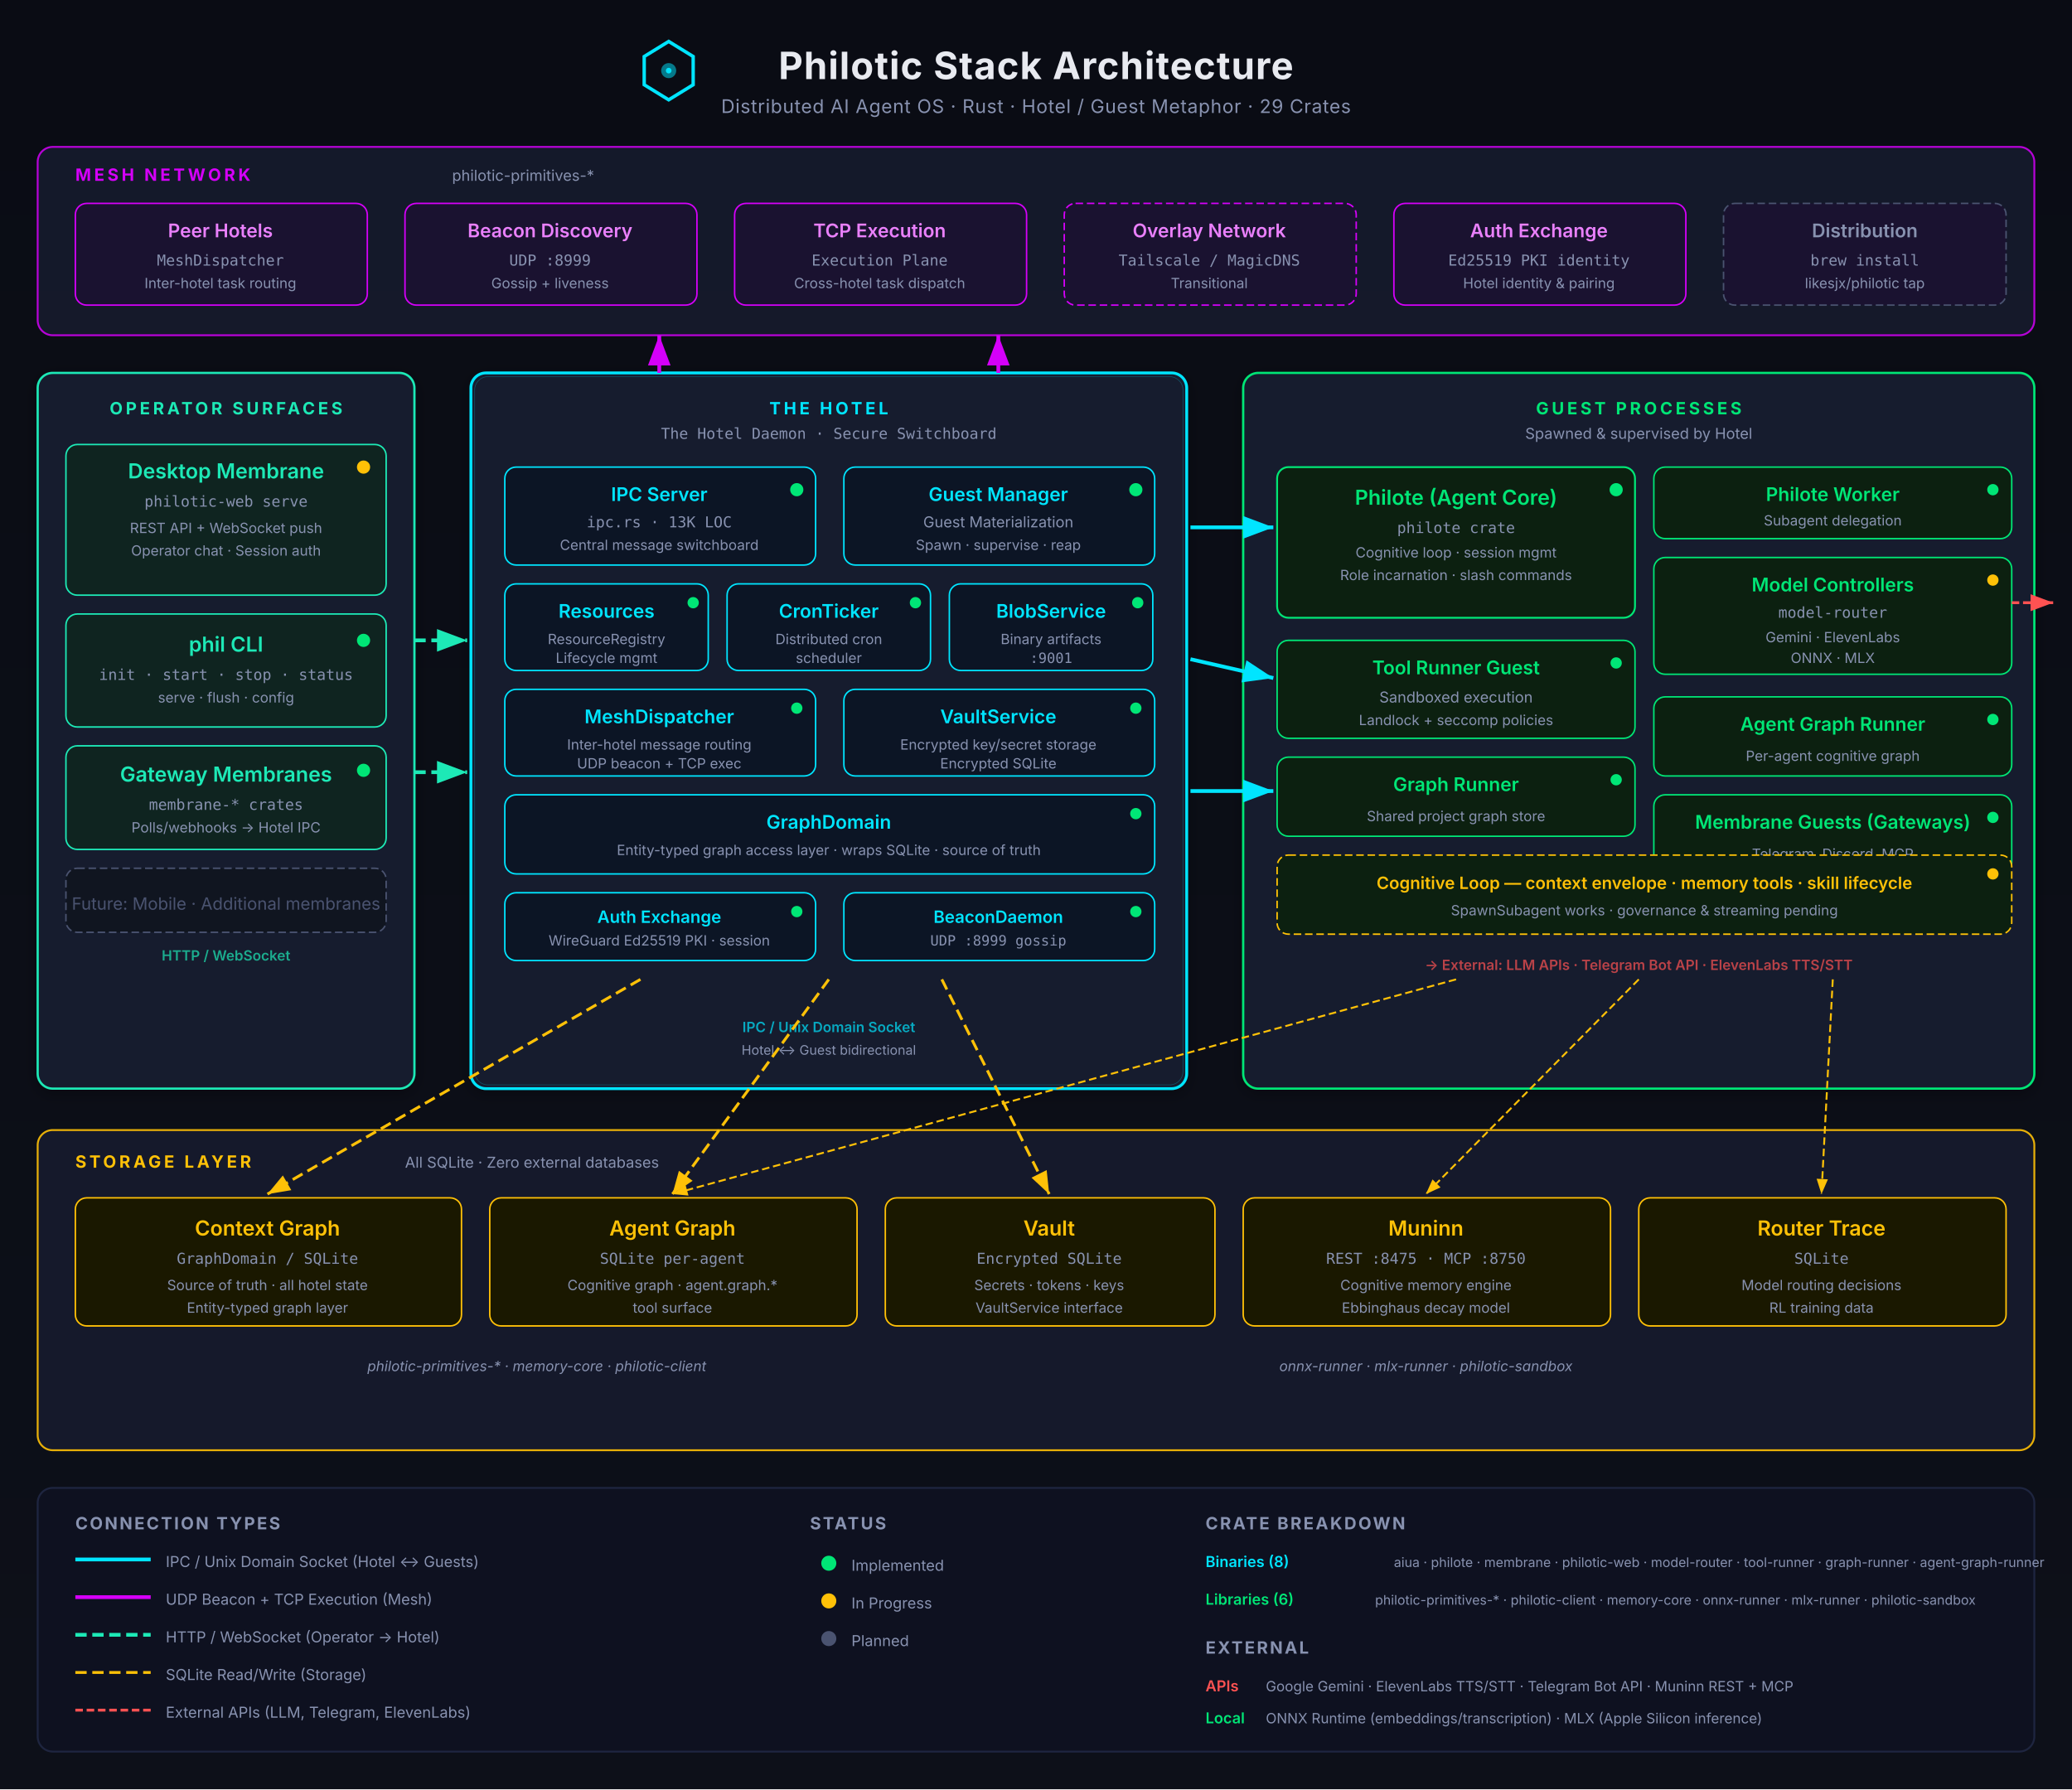
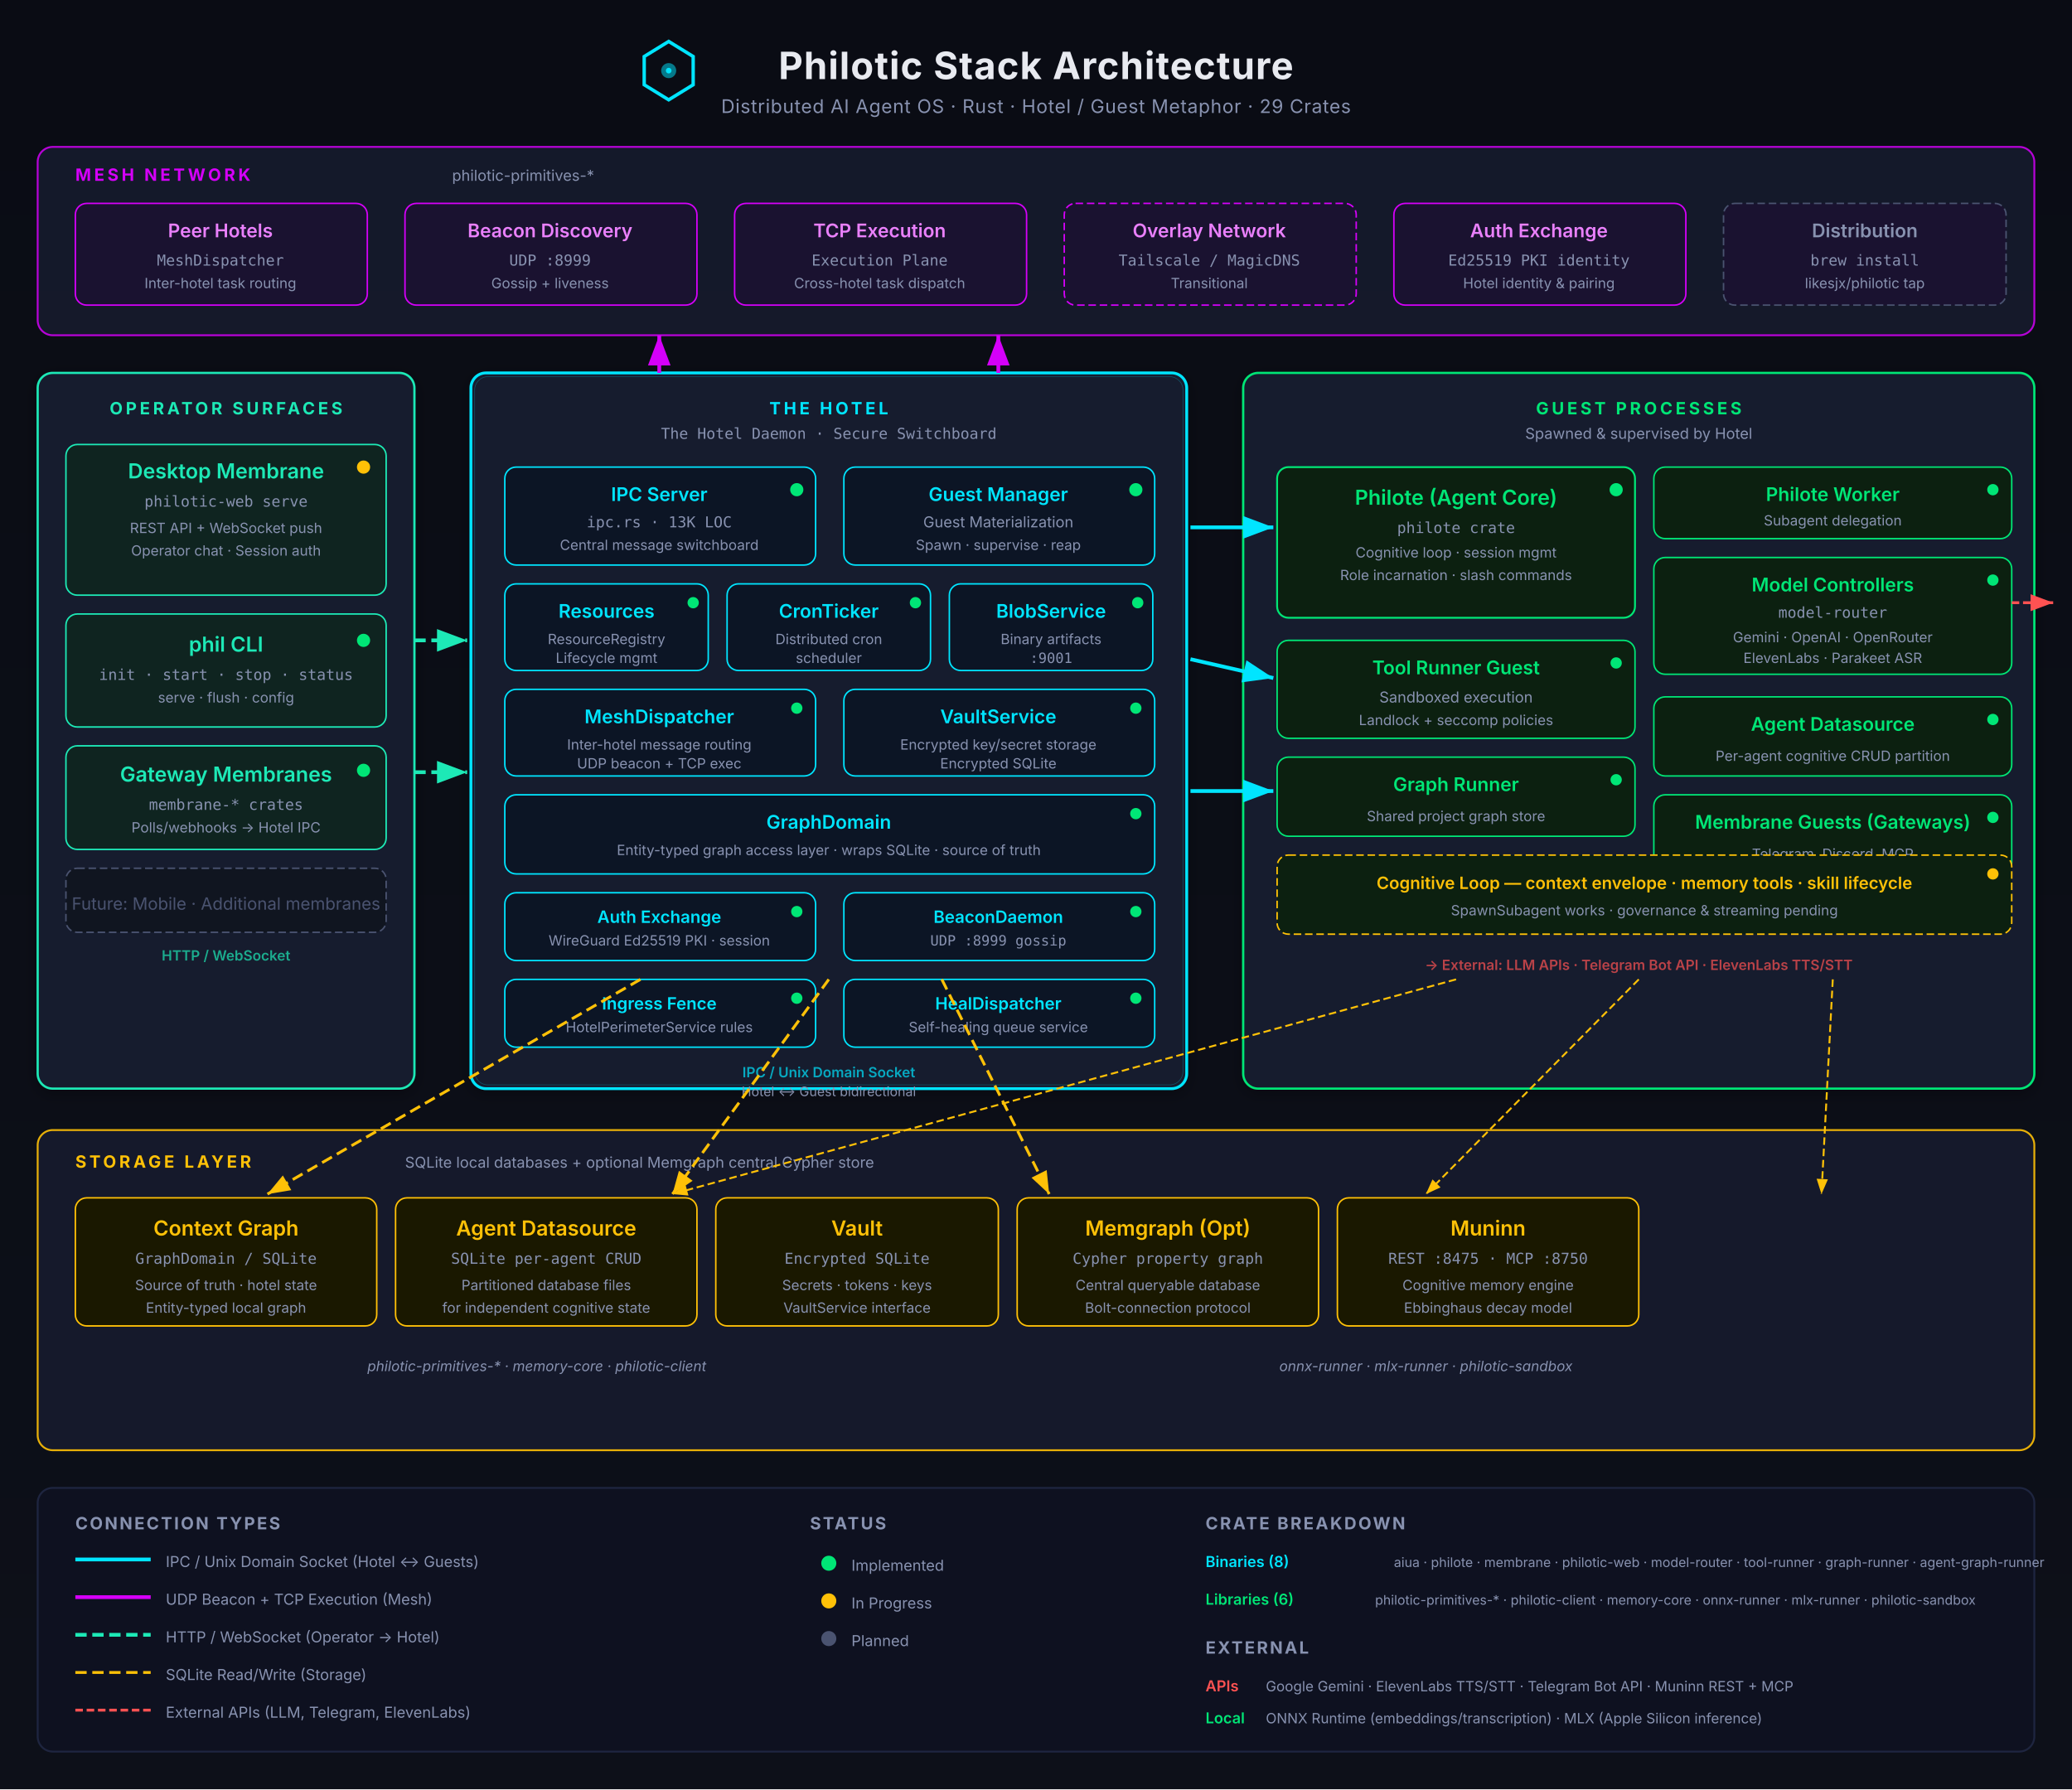
<svg xmlns="http://www.w3.org/2000/svg" viewBox="0 0 1100 950" font-family="Inter, system-ui, -apple-system, sans-serif">
  <defs>
    <linearGradient id="bgGrad" x1="0" y1="0" x2="0" y2="1">
      <stop offset="0%" stop-color="#0a0c14" />
      <stop offset="100%" stop-color="#0d1019" />
    </linearGradient>
    <filter id="glow" x="-20%" y="-20%" width="140%" height="140%">
      <feGaussianBlur stdDeviation="4" result="blur" />
      <feComposite in="SourceGraphic" in2="blur" operator="over" />
    </filter>
    <filter id="shadow" x="-4%" y="-4%" width="108%" height="108%">
      <feDropShadow dx="0" dy="2" stdDeviation="4" flood-color="#000" flood-opacity="0.3" />
    </filter>
    <marker id="arrowCyan" markerWidth="8" markerHeight="6" refX="8" refY="3" orient="auto">
      <path d="M0,0 L8,3 L0,6" fill="#00e5ff" />
    </marker>
    <marker id="arrowPurple" markerWidth="8" markerHeight="6" refX="8" refY="3" orient="auto">
      <path d="M0,0 L8,3 L0,6" fill="#d500f9" />
    </marker>
    <marker id="arrowBlue" markerWidth="8" markerHeight="6" refX="8" refY="3" orient="auto">
      <path d="M0,0 L8,3 L0,6" fill="#2979ff" />
    </marker>
    <marker id="arrowTeal" markerWidth="8" markerHeight="6" refX="8" refY="3" orient="auto">
      <path d="M0,0 L8,3 L0,6" fill="#1de9b6" />
    </marker>
    <marker id="arrowAmber" markerWidth="8" markerHeight="6" refX="8" refY="3" orient="auto">
      <path d="M0,0 L8,3 L0,6" fill="#ffc107" />
    </marker>
    <marker id="arrowGreen" markerWidth="8" markerHeight="6" refX="8" refY="3" orient="auto">
      <path d="M0,0 L8,3 L0,6" fill="#00e676" />
    </marker>
    <marker id="arrowRed" markerWidth="8" markerHeight="6" refX="8" refY="3" orient="auto">
      <path d="M0,0 L8,3 L0,6" fill="#ff5252" />
    </marker>
    <marker id="arrowCyanRev" markerWidth="8" markerHeight="6" refX="0" refY="3" orient="auto">
      <path d="M8,0 L0,3 L8,6" fill="#00e5ff" />
    </marker>
    <marker id="arrowAmberRev" markerWidth="8" markerHeight="6" refX="0" refY="3" orient="auto">
      <path d="M8,0 L0,3 L8,6" fill="#ffc107" />
    </marker>
  </defs>
  <rect width="1100" height="950" fill="url(#bgGrad)" />
  <g transform="translate(340, 22)">
    <polygon points="15,0 28,8 28,23 15,31 2,23 2,8" fill="none" stroke="#00e5ff" stroke-width="1.8" />
    <circle cx="15" cy="15.5" r="4" fill="#00e5ff" opacity="0.5" />
    <circle cx="15" cy="15.5" r="1.5" fill="#00e5ff" />
  </g>
  <text x="550" y="42" text-anchor="middle" fill="#e8eaf0" font-size="20" font-weight="700" letter-spacing="0.5">Philotic Stack Architecture</text>
  <text x="550" y="60" text-anchor="middle" fill="#8892b0" font-size="10" letter-spacing="0.3">Distributed AI Agent OS · Rust · Hotel / Guest Metaphor · 29 Crates</text>
  <rect x="20" y="78" width="1060" height="100" rx="8" fill="#161b2e" stroke="#d500f9" stroke-width="1" opacity="0.85" />
  <text x="40" y="96" fill="#d500f9" font-size="9" font-weight="700" letter-spacing="1.6">MESH NETWORK</text>
  <text x="240" y="96" fill="#8892b0" font-size="8">philotic-primitives-*</text>
  <rect x="40" y="108" width="155" height="54" rx="6" fill="#1a1230" stroke="#d500f9" stroke-width="0.8" />
  <text x="117" y="126" text-anchor="middle" fill="#ea80fc" font-size="10" font-weight="600">Peer Hotels</text>
  <text x="117" y="141" text-anchor="middle" fill="#8892b0" font-size="8" font-family="'JetBrains Mono', monospace">MeshDispatcher</text>
  <text x="117" y="153" text-anchor="middle" fill="#8892b0" font-size="7.5">Inter-hotel task routing</text>
  <rect x="215" y="108" width="155" height="54" rx="6" fill="#1a1230" stroke="#d500f9" stroke-width="0.8" />
  <text x="292" y="126" text-anchor="middle" fill="#ea80fc" font-size="10" font-weight="600">Beacon Discovery</text>
  <text x="292" y="141" text-anchor="middle" fill="#8892b0" font-size="8" font-family="'JetBrains Mono', monospace">UDP :8999</text>
  <text x="292" y="153" text-anchor="middle" fill="#8892b0" font-size="7.5">Gossip + liveness</text>
  <rect x="390" y="108" width="155" height="54" rx="6" fill="#1a1230" stroke="#d500f9" stroke-width="0.8" />
  <text x="467" y="126" text-anchor="middle" fill="#ea80fc" font-size="10" font-weight="600">TCP Execution</text>
  <text x="467" y="141" text-anchor="middle" fill="#8892b0" font-size="8" font-family="'JetBrains Mono', monospace">Execution Plane</text>
  <text x="467" y="153" text-anchor="middle" fill="#8892b0" font-size="7.5">Cross-hotel task dispatch</text>
  <rect x="565" y="108" width="155" height="54" rx="6" fill="#1a1230" stroke="#d500f9" stroke-width="0.8" stroke-dasharray="4,2" />
  <text x="642" y="126" text-anchor="middle" fill="#ea80fc" font-size="10" font-weight="600">Overlay Network</text>
  <text x="642" y="141" text-anchor="middle" fill="#8892b0" font-size="8" font-family="'JetBrains Mono', monospace">Tailscale / MagicDNS</text>
  <text x="642" y="153" text-anchor="middle" fill="#8892b0" font-size="7.5">Transitional</text>
  <rect x="740" y="108" width="155" height="54" rx="6" fill="#1a1230" stroke="#d500f9" stroke-width="0.8" />
  <text x="817" y="126" text-anchor="middle" fill="#ea80fc" font-size="10" font-weight="600">Auth Exchange</text>
  <text x="817" y="141" text-anchor="middle" fill="#8892b0" font-size="8" font-family="'JetBrains Mono', monospace">Ed25519 PKI identity</text>
  <text x="817" y="153" text-anchor="middle" fill="#8892b0" font-size="7.5">Hotel identity &amp; pairing</text>
  <rect x="915" y="108" width="150" height="54" rx="6" fill="#1a1230" stroke="#4a5370" stroke-width="0.8" stroke-dasharray="4,2" />
  <text x="990" y="126" text-anchor="middle" fill="#8892b0" font-size="10" font-weight="600">Distribution</text>
  <text x="990" y="141" text-anchor="middle" fill="#8892b0" font-size="8" font-family="'JetBrains Mono', monospace">brew install</text>
  <text x="990" y="153" text-anchor="middle" fill="#8892b0" font-size="7.5">likesjx/philotic tap</text>
  <rect x="20" y="198" width="200" height="380" rx="8" fill="#161b2e" stroke="#1de9b6" stroke-width="1.2" filter="url(#shadow)" />
  <text x="120" y="220" text-anchor="middle" fill="#1de9b6" font-size="9" font-weight="700" letter-spacing="1.6">OPERATOR SURFACES</text>
  <rect x="35" y="236" width="170" height="80" rx="6" fill="#0f2420" stroke="#1de9b6" stroke-width="0.8" />
  <text x="120" y="254" text-anchor="middle" fill="#1de9b6" font-size="11" font-weight="600">Desktop Membrane</text>
  <text x="120" y="269" text-anchor="middle" fill="#8892b0" font-size="8" font-family="'JetBrains Mono', monospace">philotic-web serve</text>
  <text x="120" y="283" text-anchor="middle" fill="#8892b0" font-size="7.5">REST API + WebSocket push</text>
  <text x="120" y="295" text-anchor="middle" fill="#8892b0" font-size="7.5">Operator chat · Session auth</text>
  <circle cx="193" cy="248" r="3.5" fill="#ffc107" />
  <rect x="35" y="326" width="170" height="60" rx="6" fill="#0f2420" stroke="#1de9b6" stroke-width="0.8" />
  <text x="120" y="346" text-anchor="middle" fill="#1de9b6" font-size="11" font-weight="600">phil CLI</text>
  <text x="120" y="361" text-anchor="middle" fill="#8892b0" font-size="8" font-family="'JetBrains Mono', monospace">init · start · stop · status</text>
  <text x="120" y="373" text-anchor="middle" fill="#8892b0" font-size="7.5">serve · flush · config</text>
  <circle cx="193" cy="340" r="3.5" fill="#00e676" />
  <rect x="35" y="396" width="170" height="55" rx="6" fill="#0f2420" stroke="#1de9b6" stroke-width="0.8" />
  <text x="120" y="415" text-anchor="middle" fill="#1de9b6" font-size="11" font-weight="600">Gateway Membranes</text>
  <text x="120" y="430" text-anchor="middle" fill="#8892b0" font-size="8" font-family="'JetBrains Mono', monospace">membrane-* crates</text>
  <text x="120" y="442" text-anchor="middle" fill="#8892b0" font-size="7.5">Polls/webhooks → Hotel IPC</text>
  <circle cx="193" cy="409" r="3.5" fill="#00e676" />
  <rect x="35" y="461" width="170" height="34" rx="6" fill="#101520" stroke="#4a5370" stroke-width="0.8" stroke-dasharray="4,2" />
  <text x="120" y="483" text-anchor="middle" fill="#4a5370" font-size="9">Future: Mobile · Additional membranes</text>
  <text x="120" y="510" text-anchor="middle" fill="#1de9b6" font-size="7.5" font-weight="600" opacity="0.7">HTTP / WebSocket</text>
  <rect x="250" y="198" width="380" height="380" rx="8" fill="#161b2e" stroke="#00e5ff" stroke-width="1.5" filter="url(#shadow)" />
  <rect x="252" y="200" width="376" height="376" rx="7" fill="none" stroke="#00e5ff" stroke-width="0.3" opacity="0.3" />
  <text x="440" y="220" text-anchor="middle" fill="#00e5ff" font-size="9" font-weight="700" letter-spacing="1.6">THE HOTEL</text>
  <text x="440" y="233" text-anchor="middle" fill="#8892b0" font-size="8" font-family="'JetBrains Mono', monospace">The Hotel Daemon · Secure Switchboard</text>
  <rect x="268" y="248" width="165" height="52" rx="6" fill="#0c1525" stroke="#00e5ff" stroke-width="0.8" />
  <text x="350" y="266" text-anchor="middle" fill="#00e5ff" font-size="10" font-weight="600">IPC Server</text>
  <text x="350" y="280" text-anchor="middle" fill="#8892b0" font-size="8" font-family="'JetBrains Mono', monospace">ipc.rs · 13K LOC</text>
  <text x="350" y="292" text-anchor="middle" fill="#8892b0" font-size="7.5">Central message switchboard</text>
  <circle cx="423" cy="260" r="3.5" fill="#00e676" />
  <rect x="448" y="248" width="165" height="52" rx="6" fill="#0c1525" stroke="#00e5ff" stroke-width="0.8" />
  <text x="530" y="266" text-anchor="middle" fill="#00e5ff" font-size="10" font-weight="600">Guest Manager</text>
  <text x="530" y="280" text-anchor="middle" fill="#8892b0" font-size="8">Guest Materialization</text>
  <text x="530" y="292" text-anchor="middle" fill="#8892b0" font-size="7.5">Spawn · supervise · reap</text>
  <circle cx="603" cy="260" r="3.5" fill="#00e676" />
  <rect x="268" y="310" width="108" height="46" rx="6" fill="#0c1525" stroke="#00e5ff" stroke-width="0.8" />
  <text x="322" y="328" text-anchor="middle" fill="#00e5ff" font-size="10" font-weight="600">Resources</text>
  <text x="322" y="342" text-anchor="middle" fill="#8892b0" font-size="7.5">ResourceRegistry</text>
  <text x="322" y="352" text-anchor="middle" fill="#8892b0" font-size="7.5">Lifecycle mgmt</text>
  <circle cx="368" cy="320" r="3" fill="#00e676" />
  <rect x="386" y="310" width="108" height="46" rx="6" fill="#0c1525" stroke="#00e5ff" stroke-width="0.8" />
  <text x="440" y="328" text-anchor="middle" fill="#00e5ff" font-size="10" font-weight="600">CronTicker</text>
  <text x="440" y="342" text-anchor="middle" fill="#8892b0" font-size="7.5">Distributed cron</text>
  <text x="440" y="352" text-anchor="middle" fill="#8892b0" font-size="7.5">scheduler</text>
  <circle cx="486" cy="320" r="3" fill="#00e676" />
  <rect x="504" y="310" width="108" height="46" rx="6" fill="#0c1525" stroke="#00e5ff" stroke-width="0.8" />
  <text x="558" y="328" text-anchor="middle" fill="#00e5ff" font-size="10" font-weight="600">BlobService</text>
  <text x="558" y="342" text-anchor="middle" fill="#8892b0" font-size="7.5">Binary artifacts</text>
  <text x="558" y="352" text-anchor="middle" fill="#8892b0" font-size="7.5" font-family="'JetBrains Mono', monospace">:9001</text>
  <circle cx="604" cy="320" r="3" fill="#00e676" />
  <rect x="268" y="366" width="165" height="46" rx="6" fill="#0c1525" stroke="#00e5ff" stroke-width="0.8" />
  <text x="350" y="384" text-anchor="middle" fill="#00e5ff" font-size="10" font-weight="600">MeshDispatcher</text>
  <text x="350" y="398" text-anchor="middle" fill="#8892b0" font-size="7.5">Inter-hotel message routing</text>
  <text x="350" y="408" text-anchor="middle" fill="#8892b0" font-size="7.5">UDP beacon + TCP exec</text>
  <circle cx="423" cy="376" r="3" fill="#00e676" />
  <rect x="448" y="366" width="165" height="46" rx="6" fill="#0c1525" stroke="#00e5ff" stroke-width="0.8" />
  <text x="530" y="384" text-anchor="middle" fill="#00e5ff" font-size="10" font-weight="600">VaultService</text>
  <text x="530" y="398" text-anchor="middle" fill="#8892b0" font-size="7.5">Encrypted key/secret storage</text>
  <text x="530" y="408" text-anchor="middle" fill="#8892b0" font-size="7.5">Encrypted SQLite</text>
  <circle cx="603" cy="376" r="3" fill="#00e676" />
  <rect x="268" y="422" width="345" height="42" rx="6" fill="#0c1525" stroke="#00e5ff" stroke-width="0.8" />
  <text x="440" y="440" text-anchor="middle" fill="#00e5ff" font-size="10" font-weight="600">GraphDomain</text>
  <text x="440" y="454" text-anchor="middle" fill="#8892b0" font-size="7.5">Entity-typed graph access layer · wraps SQLite · source of truth</text>
  <circle cx="603" cy="432" r="3" fill="#00e676" />
  <rect x="268" y="474" width="165" height="36" rx="6" fill="#0c1525" stroke="#00e5ff" stroke-width="0.8" />
  <text x="350" y="490" text-anchor="middle" fill="#00e5ff" font-size="9" font-weight="600">Auth Exchange</text>
  <text x="350" y="502" text-anchor="middle" fill="#8892b0" font-size="7.5">WireGuard Ed25519 PKI · session</text>
  <circle cx="423" cy="484" r="3" fill="#00e676" />
  <rect x="448" y="474" width="165" height="36" rx="6" fill="#0c1525" stroke="#00e5ff" stroke-width="0.8" />
  <text x="530" y="490" text-anchor="middle" fill="#00e5ff" font-size="9" font-weight="600">BeaconDaemon</text>
  <text x="530" y="502" text-anchor="middle" fill="#8892b0" font-size="7.5" font-family="'JetBrains Mono', monospace">UDP :8999 gossip</text>
  <circle cx="603" cy="484" r="3" fill="#00e676" />
-   <text x="440" y="548" text-anchor="middle" fill="#00e5ff" font-size="7.5" font-weight="600" opacity="0.7">IPC / Unix Domain Socket</text>
-   <text x="440" y="560" text-anchor="middle" fill="#8892b0" font-size="7">Hotel ↔ Guest bidirectional</text>
+   <rect x="268" y="520" width="165" height="36" rx="6" fill="#0c1525" stroke="#00e5ff" stroke-width="0.8" />
+   <text x="350" y="536" text-anchor="middle" fill="#00e5ff" font-size="9" font-weight="600">Ingress Fence</text>
+   <text x="350" y="548" text-anchor="middle" fill="#8892b0" font-size="7.5">HotelPerimeterService rules</text>
+   <circle cx="423" cy="530" r="3" fill="#00e676" />
+   <rect x="448" y="520" width="165" height="36" rx="6" fill="#0c1525" stroke="#00e5ff" stroke-width="0.8" />
+   <text x="530" y="536" text-anchor="middle" fill="#00e5ff" font-size="9" font-weight="600">HealDispatcher</text>
+   <text x="530" y="548" text-anchor="middle" fill="#8892b0" font-size="7.5">Self-healing queue service</text>
+   <circle cx="603" cy="530" r="3" fill="#00e676" />
+   <text x="440" y="572" text-anchor="middle" fill="#00e5ff" font-size="7.5" font-weight="600" opacity="0.7">IPC / Unix Domain Socket</text>
+   <text x="440" y="582" text-anchor="middle" fill="#8892b0" font-size="7">Hotel ↔ Guest bidirectional</text>
  <rect x="660" y="198" width="420" height="380" rx="8" fill="#161b2e" stroke="#00e676" stroke-width="1.2" filter="url(#shadow)" />
  <text x="870" y="220" text-anchor="middle" fill="#00e676" font-size="9" font-weight="700" letter-spacing="1.6">GUEST PROCESSES</text>
  <text x="870" y="233" text-anchor="middle" fill="#8892b0" font-size="8">Spawned &amp; supervised by Hotel</text>
  <rect x="678" y="248" width="190" height="80" rx="6" fill="#0c2010" stroke="#00e676" stroke-width="1" />
  <text x="773" y="268" text-anchor="middle" fill="#00e676" font-size="11" font-weight="600">Philote (Agent Core)</text>
  <text x="773" y="283" text-anchor="middle" fill="#8892b0" font-size="8" font-family="'JetBrains Mono', monospace">philote crate</text>
  <text x="773" y="296" text-anchor="middle" fill="#8892b0" font-size="7.5">Cognitive loop · session mgmt</text>
  <text x="773" y="308" text-anchor="middle" fill="#8892b0" font-size="7.5">Role incarnation · slash commands</text>
  <circle cx="858" cy="260" r="3.5" fill="#00e676" />
  <rect x="878" y="248" width="190" height="38" rx="6" fill="#0c2010" stroke="#00e676" stroke-width="0.8" />
  <text x="973" y="266" text-anchor="middle" fill="#00e676" font-size="10" font-weight="600">Philote Worker</text>
  <text x="973" y="279" text-anchor="middle" fill="#8892b0" font-size="7.5">Subagent delegation</text>
  <circle cx="1058" cy="260" r="3" fill="#00e676" />
  <rect x="878" y="296" width="190" height="62" rx="6" fill="#0c2010" stroke="#00e676" stroke-width="0.8" />
  <text x="973" y="314" text-anchor="middle" fill="#00e676" font-size="10" font-weight="600">Model Controllers</text>
  <text x="973" y="328" text-anchor="middle" fill="#8892b0" font-size="8" font-family="'JetBrains Mono', monospace">model-router</text>
-   <text x="973" y="341" text-anchor="middle" fill="#8892b0" font-size="7.5">Gemini · ElevenLabs</text>
-   <text x="973" y="352" text-anchor="middle" fill="#8892b0" font-size="7.5">ONNX · MLX</text>
-   <circle cx="1058" cy="308" r="3" fill="#ffc107" />
+   <text x="973" y="341" text-anchor="middle" fill="#8892b0" font-size="7.5">Gemini · OpenAI · OpenRouter</text>
+   <text x="973" y="352" text-anchor="middle" fill="#8892b0" font-size="7.5">ElevenLabs · Parakeet ASR</text>
+   <circle cx="1058" cy="308" r="3" fill="#00e676" />
  <rect x="678" y="340" width="190" height="52" rx="6" fill="#0c2010" stroke="#00e676" stroke-width="0.8" />
  <text x="773" y="358" text-anchor="middle" fill="#00e676" font-size="10" font-weight="600">Tool Runner Guest</text>
  <text x="773" y="373" text-anchor="middle" fill="#8892b0" font-size="8">Sandboxed execution</text>
  <text x="773" y="385" text-anchor="middle" fill="#8892b0" font-size="7.5">Landlock + seccomp policies</text>
  <circle cx="858" cy="352" r="3" fill="#00e676" />
  <rect x="678" y="402" width="190" height="42" rx="6" fill="#0c2010" stroke="#00e676" stroke-width="0.8" />
  <text x="773" y="420" text-anchor="middle" fill="#00e676" font-size="10" font-weight="600">Graph Runner</text>
  <text x="773" y="436" text-anchor="middle" fill="#8892b0" font-size="7.5">Shared project graph store</text>
  <circle cx="858" cy="414" r="3" fill="#00e676" />
  <rect x="878" y="370" width="190" height="42" rx="6" fill="#0c2010" stroke="#00e676" stroke-width="0.8" />
-   <text x="973" y="388" text-anchor="middle" fill="#00e676" font-size="10" font-weight="600">Agent Graph Runner</text>
-   <text x="973" y="404" text-anchor="middle" fill="#8892b0" font-size="7.5">Per-agent cognitive graph</text>
+   <text x="973" y="388" text-anchor="middle" fill="#00e676" font-size="10" font-weight="600">Agent Datasource</text>
+   <text x="973" y="404" text-anchor="middle" fill="#8892b0" font-size="7.5">Per-agent cognitive CRUD partition</text>
  <circle cx="1058" cy="382" r="3" fill="#00e676" />
  <rect x="878" y="422" width="190" height="42" rx="6" fill="#0c2010" stroke="#00e676" stroke-width="0.8" />
  <text x="973" y="440" text-anchor="middle" fill="#00e676" font-size="10" font-weight="600">Membrane Guests (Gateways)</text>
  <text x="973" y="456" text-anchor="middle" fill="#8892b0" font-size="7.5">Telegram, Discord, MCP</text>
  <circle cx="1058" cy="434" r="3" fill="#00e676" />
  <rect x="678" y="454" width="390" height="42" rx="6" fill="#0c2010" stroke="#ffc107" stroke-width="0.8" stroke-dasharray="4,2" />
  <text x="873" y="472" text-anchor="middle" fill="#ffc107" font-size="9" font-weight="600">Cognitive Loop — context envelope · memory tools · skill lifecycle</text>
  <text x="873" y="486" text-anchor="middle" fill="#8892b0" font-size="7.5">SpawnSubagent works · governance &amp; streaming pending</text>
  <circle cx="1058" cy="464" r="3" fill="#ffc107" />
  <text x="870" y="515" text-anchor="middle" fill="#ff5252" font-size="7.5" font-weight="600" opacity="0.7">→ External: LLM APIs · Telegram Bot API · ElevenLabs TTS/STT</text>
  <rect x="20" y="600" width="1060" height="170" rx="8" fill="#161b2e" stroke="#ffc107" stroke-width="1" opacity="0.9" />
  <text x="40" y="620" fill="#ffc107" font-size="9" font-weight="700" letter-spacing="1.6">STORAGE LAYER</text>
-   <text x="215" y="620" fill="#8892b0" font-size="8">All SQLite · Zero external databases</text>
-   <rect x="40" y="636" width="205" height="68" rx="6" fill="#1a1800" stroke="#ffc107" stroke-width="0.8" />
-   <text x="142" y="656" text-anchor="middle" fill="#ffc107" font-size="11" font-weight="600">Context Graph</text>
-   <text x="142" y="671" text-anchor="middle" fill="#8892b0" font-size="8" font-family="'JetBrains Mono', monospace">GraphDomain / SQLite</text>
-   <text x="142" y="685" text-anchor="middle" fill="#8892b0" font-size="7.5">Source of truth · all hotel state</text>
-   <text x="142" y="697" text-anchor="middle" fill="#8892b0" font-size="7.5">Entity-typed graph layer</text>
-   <rect x="260" y="636" width="195" height="68" rx="6" fill="#1a1800" stroke="#ffc107" stroke-width="0.8" />
-   <text x="357" y="656" text-anchor="middle" fill="#ffc107" font-size="11" font-weight="600">Agent Graph</text>
-   <text x="357" y="671" text-anchor="middle" fill="#8892b0" font-size="8" font-family="'JetBrains Mono', monospace">SQLite per-agent</text>
-   <text x="357" y="685" text-anchor="middle" fill="#8892b0" font-size="7.5">Cognitive graph · agent.graph.*</text>
-   <text x="357" y="697" text-anchor="middle" fill="#8892b0" font-size="7.5">tool surface</text>
-   <rect x="470" y="636" width="175" height="68" rx="6" fill="#1a1800" stroke="#ffc107" stroke-width="0.8" />
-   <text x="557" y="656" text-anchor="middle" fill="#ffc107" font-size="11" font-weight="600">Vault</text>
-   <text x="557" y="671" text-anchor="middle" fill="#8892b0" font-size="8" font-family="'JetBrains Mono', monospace">Encrypted SQLite</text>
-   <text x="557" y="685" text-anchor="middle" fill="#8892b0" font-size="7.5">Secrets · tokens · keys</text>
-   <text x="557" y="697" text-anchor="middle" fill="#8892b0" font-size="7.5">VaultService interface</text>
-   <rect x="660" y="636" width="195" height="68" rx="6" fill="#1a1800" stroke="#ffc107" stroke-width="0.8" />
-   <text x="757" y="656" text-anchor="middle" fill="#ffc107" font-size="11" font-weight="600">Muninn</text>
-   <text x="757" y="671" text-anchor="middle" fill="#8892b0" font-size="8" font-family="'JetBrains Mono', monospace">REST :8475 · MCP :8750</text>
-   <text x="757" y="685" text-anchor="middle" fill="#8892b0" font-size="7.5">Cognitive memory engine</text>
-   <text x="757" y="697" text-anchor="middle" fill="#8892b0" font-size="7.5">Ebbinghaus decay model</text>
-   <rect x="870" y="636" width="195" height="68" rx="6" fill="#1a1800" stroke="#ffc107" stroke-width="0.8" />
-   <text x="967" y="656" text-anchor="middle" fill="#ffc107" font-size="11" font-weight="600">Router Trace</text>
-   <text x="967" y="671" text-anchor="middle" fill="#8892b0" font-size="8" font-family="'JetBrains Mono', monospace">SQLite</text>
-   <text x="967" y="685" text-anchor="middle" fill="#8892b0" font-size="7.5">Model routing decisions</text>
-   <text x="967" y="697" text-anchor="middle" fill="#8892b0" font-size="7.5">RL training data</text>
+   <text x="215" y="620" fill="#8892b0" font-size="8">SQLite local databases + optional Memgraph central Cypher store</text>
+   <rect x="40" y="636" width="160" height="68" rx="6" fill="#1a1800" stroke="#ffc107" stroke-width="0.8" />
+   <text x="120" y="656" text-anchor="middle" fill="#ffc107" font-size="11" font-weight="600">Context Graph</text>
+   <text x="120" y="671" text-anchor="middle" fill="#8892b0" font-size="8" font-family="'JetBrains Mono', monospace">GraphDomain / SQLite</text>
+   <text x="120" y="685" text-anchor="middle" fill="#8892b0" font-size="7.5">Source of truth · hotel state</text>
+   <text x="120" y="697" text-anchor="middle" fill="#8892b0" font-size="7.5">Entity-typed local graph</text>
+   <rect x="210" y="636" width="160" height="68" rx="6" fill="#1a1800" stroke="#ffc107" stroke-width="0.8" />
+   <text x="290" y="656" text-anchor="middle" fill="#ffc107" font-size="11" font-weight="600">Agent Datasource</text>
+   <text x="290" y="671" text-anchor="middle" fill="#8892b0" font-size="8" font-family="'JetBrains Mono', monospace">SQLite per-agent CRUD</text>
+   <text x="290" y="685" text-anchor="middle" fill="#8892b0" font-size="7.5">Partitioned database files</text>
+   <text x="290" y="697" text-anchor="middle" fill="#8892b0" font-size="7.5">for independent cognitive state</text>
+   <rect x="380" y="636" width="150" height="68" rx="6" fill="#1a1800" stroke="#ffc107" stroke-width="0.8" />
+   <text x="455" y="656" text-anchor="middle" fill="#ffc107" font-size="11" font-weight="600">Vault</text>
+   <text x="455" y="671" text-anchor="middle" fill="#8892b0" font-size="8" font-family="'JetBrains Mono', monospace">Encrypted SQLite</text>
+   <text x="455" y="685" text-anchor="middle" fill="#8892b0" font-size="7.5">Secrets · tokens · keys</text>
+   <text x="455" y="697" text-anchor="middle" fill="#8892b0" font-size="7.5">VaultService interface</text>
+   <rect x="540" y="636" width="160" height="68" rx="6" fill="#1a1800" stroke="#ffc107" stroke-width="0.8" />
+   <text x="620" y="656" text-anchor="middle" fill="#ffc107" font-size="11" font-weight="600">Memgraph (Opt)</text>
+   <text x="620" y="671" text-anchor="middle" fill="#8892b0" font-size="8" font-family="'JetBrains Mono', monospace">Cypher property graph</text>
+   <text x="620" y="685" text-anchor="middle" fill="#8892b0" font-size="7.5">Central queryable database</text>
+   <text x="620" y="697" text-anchor="middle" fill="#8892b0" font-size="7.5">Bolt-connection protocol</text>
+   <rect x="710" y="636" width="160" height="68" rx="6" fill="#1a1800" stroke="#ffc107" stroke-width="0.8" />
+   <text x="790" y="656" text-anchor="middle" fill="#ffc107" font-size="11" font-weight="600">Muninn</text>
+   <text x="790" y="671" text-anchor="middle" fill="#8892b0" font-size="8" font-family="'JetBrains Mono', monospace">REST :8475 · MCP :8750</text>
+   <text x="790" y="685" text-anchor="middle" fill="#8892b0" font-size="7.5">Cognitive memory engine</text>
+   <text x="790" y="697" text-anchor="middle" fill="#8892b0" font-size="7.5">Ebbinghaus decay model</text>
  <text x="285" y="728" text-anchor="middle" fill="#8892b0" font-size="7.5" font-style="italic">philotic-primitives-* · memory-core · philotic-client</text>
  <text x="757" y="728" text-anchor="middle" fill="#8892b0" font-size="7.5" font-style="italic">onnx-runner · mlx-runner · philotic-sandbox</text>
  <line x1="220" y1="340" x2="248" y2="340" stroke="#1de9b6" stroke-width="2" stroke-dasharray="6,3" marker-end="url(#arrowTeal)" />
  <line x1="220" y1="410" x2="248" y2="410" stroke="#1de9b6" stroke-width="2" stroke-dasharray="6,3" marker-end="url(#arrowTeal)" />
  <line x1="632" y1="280" x2="676" y2="280" stroke="#00e5ff" stroke-width="2" marker-end="url(#arrowCyan)" />
  <line x1="632" y1="350" x2="676" y2="360" stroke="#00e5ff" stroke-width="2" marker-end="url(#arrowCyan)" />
  <line x1="632" y1="420" x2="676" y2="420" stroke="#00e5ff" stroke-width="2" marker-end="url(#arrowCyan)" />
  <line x1="340" y1="520" x2="142" y2="634" stroke="#ffc107" stroke-width="1.5" stroke-dasharray="6,3" marker-end="url(#arrowAmber)" />
  <line x1="440" y1="520" x2="357" y2="634" stroke="#ffc107" stroke-width="1.5" stroke-dasharray="6,3" marker-end="url(#arrowAmber)" />
  <line x1="500" y1="520" x2="557" y2="634" stroke="#ffc107" stroke-width="1.5" stroke-dasharray="6,3" marker-end="url(#arrowAmber)" />
  <line x1="773" y1="520" x2="357" y2="634" stroke="#ffc107" stroke-width="1" stroke-dasharray="4,2" marker-end="url(#arrowAmber)" />
  <line x1="870" y1="520" x2="757" y2="634" stroke="#ffc107" stroke-width="1" stroke-dasharray="4,2" marker-end="url(#arrowAmber)" />
  <line x1="973" y1="520" x2="967" y2="634" stroke="#ffc107" stroke-width="1" stroke-dasharray="4,2" marker-end="url(#arrowAmber)" />
  <path d="M350,198 L350,178" stroke="#d500f9" stroke-width="2" marker-end="url(#arrowPurple)" />
  <path d="M530,198 L530,178" stroke="#d500f9" stroke-width="2" marker-end="url(#arrowPurple)" />
  <line x1="1068" y1="320" x2="1090" y2="320" stroke="#ff5252" stroke-width="1.5" stroke-dasharray="4,2" marker-end="url(#arrowRed)" />
  <rect x="20" y="790" width="1060" height="140" rx="8" fill="#0e1120" stroke="#1e2540" stroke-width="1" />
  <text x="40" y="812" fill="#8892b0" font-size="9" font-weight="700" letter-spacing="1">CONNECTION TYPES</text>
  <line x1="40" y1="828" x2="80" y2="828" stroke="#00e5ff" stroke-width="2" />
  <text x="88" y="832" fill="#8892b0" font-size="8">IPC / Unix Domain Socket (Hotel ↔ Guests)</text>
  <line x1="40" y1="848" x2="80" y2="848" stroke="#d500f9" stroke-width="2" />
  <text x="88" y="852" fill="#8892b0" font-size="8">UDP Beacon + TCP Execution (Mesh)</text>
  <line x1="40" y1="868" x2="80" y2="868" stroke="#1de9b6" stroke-width="2" stroke-dasharray="6,3" />
  <text x="88" y="872" fill="#8892b0" font-size="8">HTTP / WebSocket (Operator → Hotel)</text>
  <line x1="40" y1="888" x2="80" y2="888" stroke="#ffc107" stroke-width="1.5" stroke-dasharray="6,3" />
  <text x="88" y="892" fill="#8892b0" font-size="8">SQLite Read/Write (Storage)</text>
  <line x1="40" y1="908" x2="80" y2="908" stroke="#ff5252" stroke-width="1.5" stroke-dasharray="4,2" />
  <text x="88" y="912" fill="#8892b0" font-size="8">External APIs (LLM, Telegram, ElevenLabs)</text>
  <text x="430" y="812" fill="#8892b0" font-size="9" font-weight="700" letter-spacing="1">STATUS</text>
  <circle cx="440" cy="830" r="4" fill="#00e676" />
  <text x="452" y="834" fill="#8892b0" font-size="8">Implemented</text>
  <circle cx="440" cy="850" r="4" fill="#ffc107" />
  <text x="452" y="854" fill="#8892b0" font-size="8">In Progress</text>
  <circle cx="440" cy="870" r="4" fill="#4a5370" />
  <text x="452" y="874" fill="#8892b0" font-size="8">Planned</text>
  <text x="640" y="812" fill="#8892b0" font-size="9" font-weight="700" letter-spacing="1">CRATE BREAKDOWN</text>
  <text x="640" y="832" fill="#00e5ff" font-size="8" font-weight="600">Binaries (8)</text>
  <text x="740" y="832" fill="#8892b0" font-size="7">aiua · philote · membrane · philotic-web · model-router · tool-runner · graph-runner · agent-graph-runner</text>
  <text x="640" y="852" fill="#00e676" font-size="8" font-weight="600">Libraries (6)</text>
  <text x="730" y="852" fill="#8892b0" font-size="7">philotic-primitives-* · philotic-client · memory-core · onnx-runner · mlx-runner · philotic-sandbox</text>
  <text x="640" y="878" fill="#8892b0" font-size="9" font-weight="700" letter-spacing="1">EXTERNAL</text>
  <text x="640" y="898" fill="#ff5252" font-size="8" font-weight="600">APIs</text>
  <text x="672" y="898" fill="#8892b0" font-size="7.5">Google Gemini · ElevenLabs TTS/STT · Telegram Bot API · Muninn REST + MCP</text>
  <text x="640" y="915" fill="#00e676" font-size="8" font-weight="600">Local</text>
  <text x="672" y="915" fill="#8892b0" font-size="7.5">ONNX Runtime (embeddings/transcription) · MLX (Apple Silicon inference)</text>
</svg>
